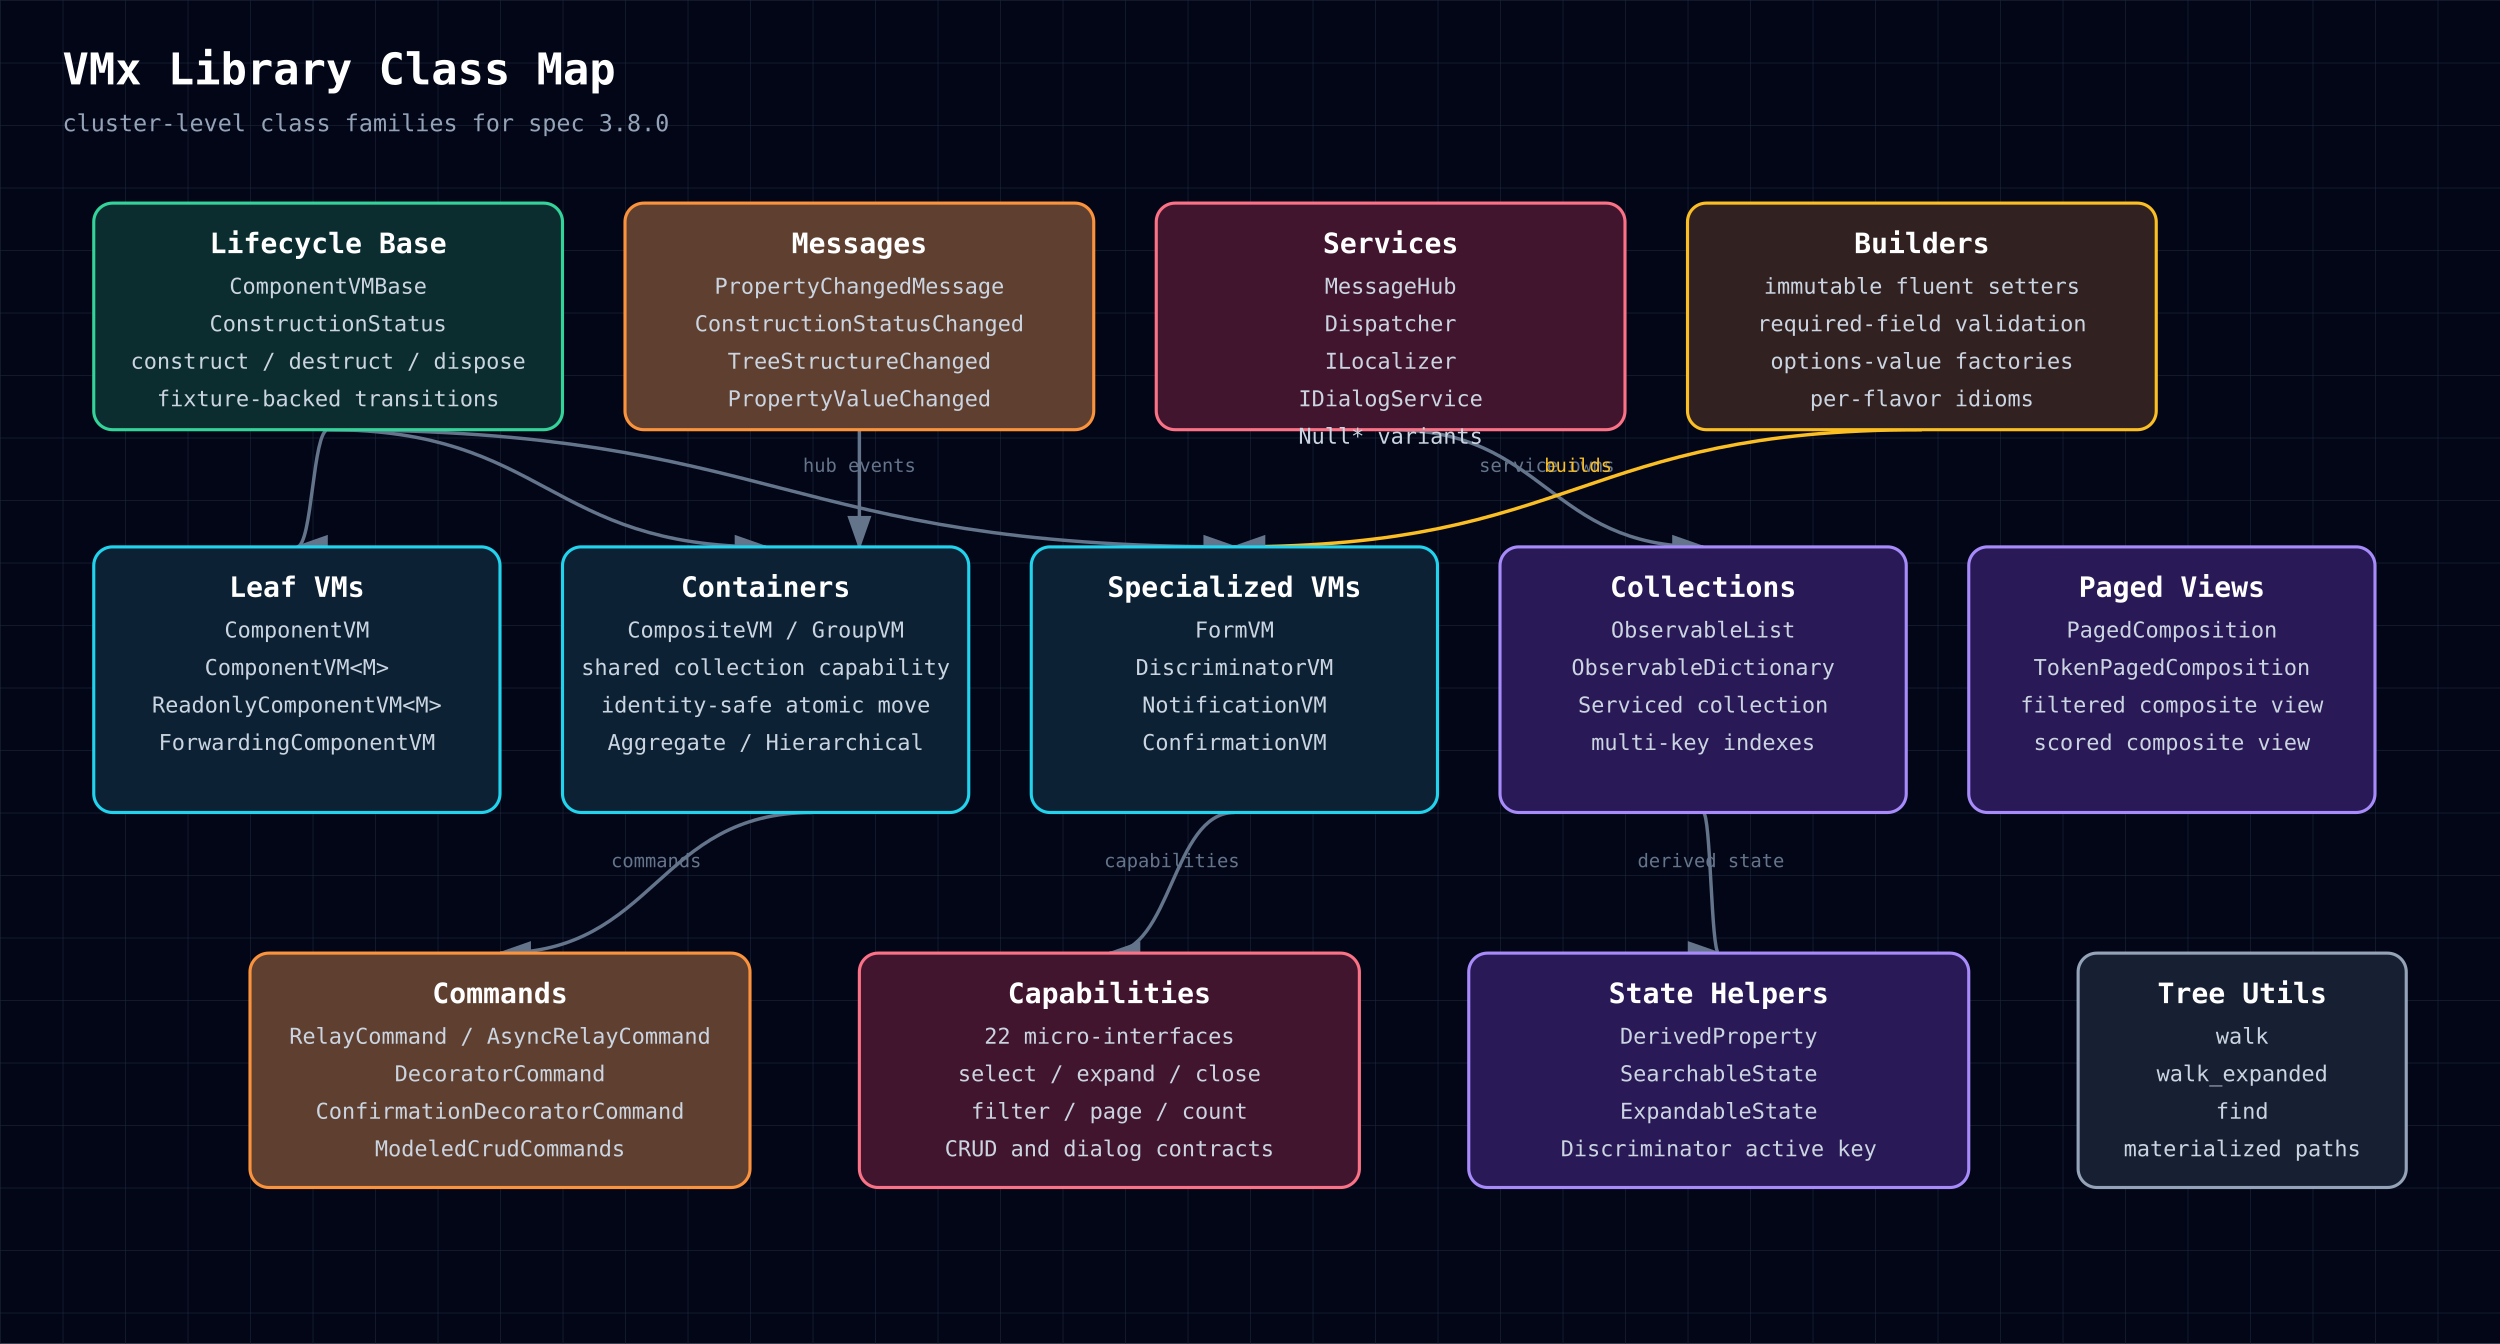
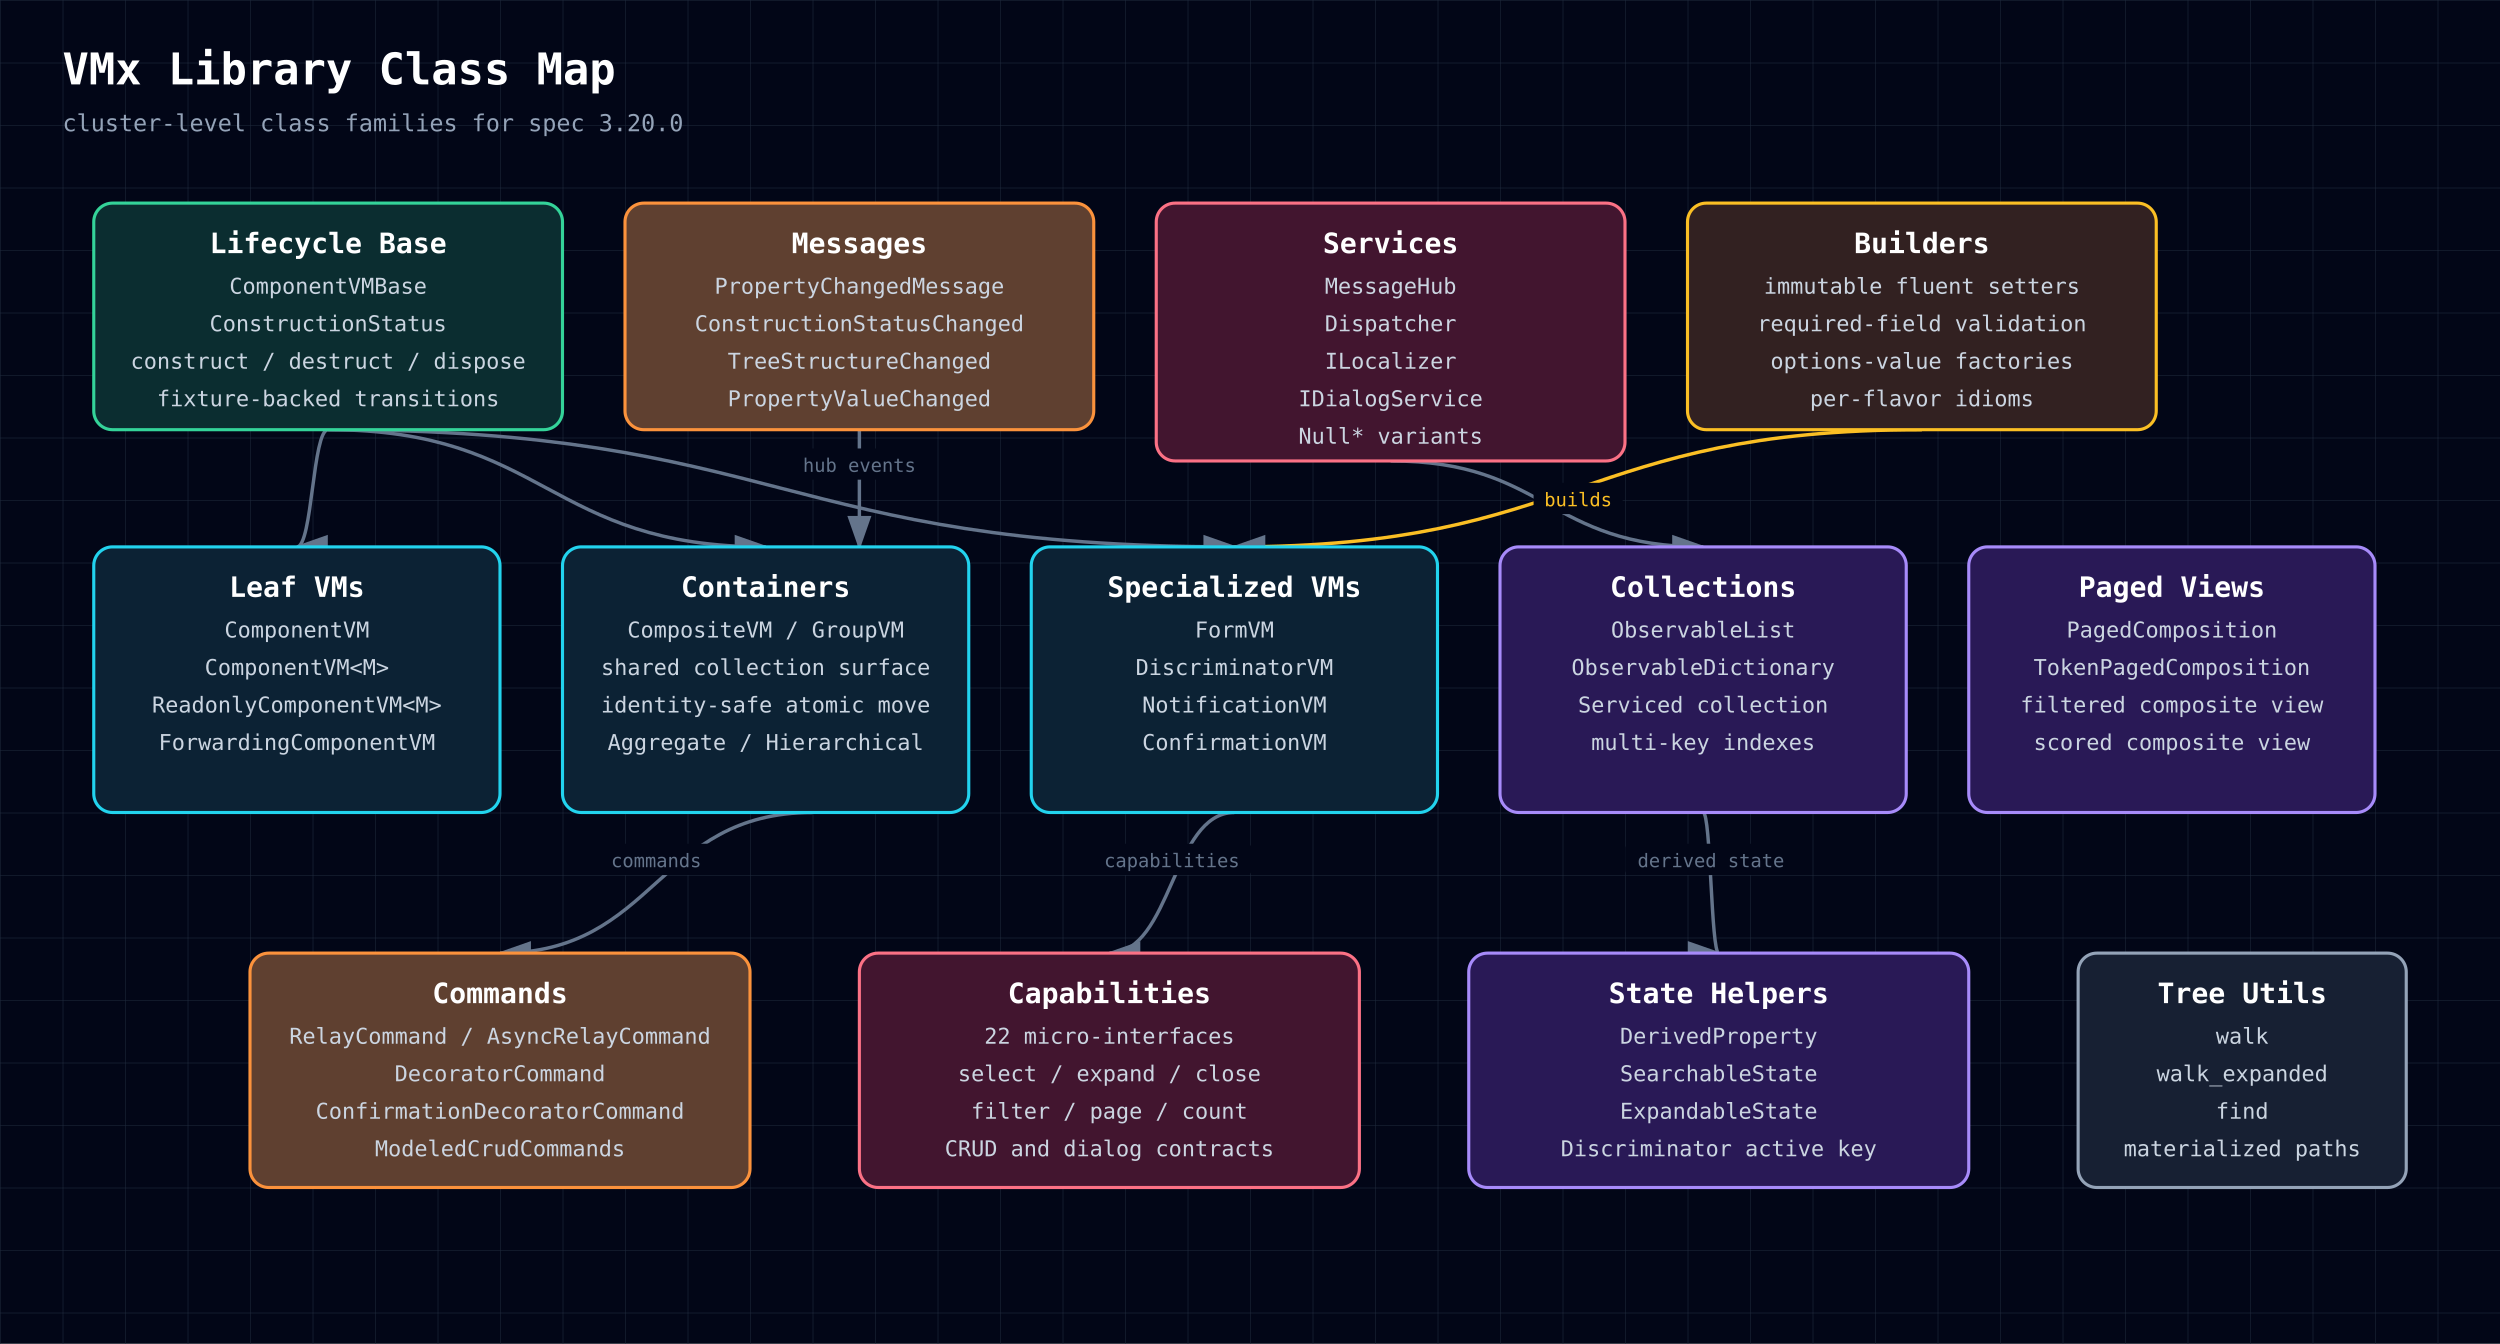
<svg xmlns="http://www.w3.org/2000/svg" width="1600" height="860" viewBox="0 0 1600 860" style="font-family: 'JetBrains Mono', ui-monospace, SFMono-Regular, Menlo, Monaco, Consolas, monospace;">
  <defs>
    <style>text { font-family: 'JetBrains Mono', ui-monospace, SFMono-Regular, Menlo, Monaco, Consolas, monospace; }</style>
    <pattern id="grid" width="40" height="40" patternUnits="userSpaceOnUse">
      <path d="M 40 0 L 0 0 0 40" fill="none" stroke="#1e293b" stroke-width="0.7" />
    </pattern>
    <marker id="arrowhead" markerWidth="10" markerHeight="7" refX="9" refY="3.5" orient="auto">
      <polygon points="0 0, 10 3.5, 0 7" fill="#64748b" />
    </marker>
  </defs>
  <rect width="100%" height="100%" fill="#020617" />
  <rect width="100%" height="100%" fill="url(#grid)" />
  <text x="40" y="54" fill="white" font-size="28" font-weight="700" text-anchor="start">VMx Library Class Map</text>
-   <text x="40" y="84" fill="#94a3b8" font-size="15" font-weight="400" text-anchor="start">cluster-level class families for spec 3.8.0</text>
+   <text x="40" y="84" fill="#94a3b8" font-size="15" font-weight="400" text-anchor="start">cluster-level class families for spec 3.20.0</text>
  <path d="M210,275 C200,275 200,350 190,350" fill="none" stroke="#64748b" stroke-width="2.2" marker-end="url(#arrowhead)" />
  <path d="M210,275 C350,275 350,350 490,350" fill="none" stroke="#64748b" stroke-width="2.2" marker-end="url(#arrowhead)" />
  <path d="M210,275 C500,275 500,350 790,350" fill="none" stroke="#64748b" stroke-width="2.2" marker-end="url(#arrowhead)" />
  <path d="M550,275 C550,275 550,350 550,350" fill="none" stroke="#64748b" stroke-width="2.2" marker-end="url(#arrowhead)" />
+   <rect x="506.5" y="287" width="87.0" height="20" rx="3" fill="#020617" />
  <text x="550" y="302" fill="#64748b" font-size="12" font-weight="400" text-anchor="middle">hub events</text>
-   <path d="M890,275 C990,275 990,350 1090,350" fill="none" stroke="#64748b" stroke-width="2.2" marker-end="url(#arrowhead)" />
-   <text x="990" y="302" fill="#64748b" font-size="12" font-weight="400" text-anchor="middle">service owns</text>
+   <path d="M890,295 C990,295 990,350 1090,350" fill="none" stroke="#64748b" stroke-width="2.2" marker-end="url(#arrowhead)" />
  <path d="M1230,275 C1010,275 1010,350 790,350" fill="none" stroke="#fbbf24" stroke-width="2.2" marker-end="url(#arrowhead)" />
-   <text x="1010" y="302" fill="#fbbf24" font-size="12" font-weight="400" text-anchor="middle">builds</text>
+   <rect x="981.5" y="309" width="57.0" height="20" rx="3" fill="#020617" />
+   <text x="1010" y="324" fill="#fbbf24" font-size="12" font-weight="400" text-anchor="middle">builds</text>
  <path d="M520,520 C420,520 420,610 320,610" fill="none" stroke="#64748b" stroke-width="2.2" marker-end="url(#arrowhead)" />
+   <rect x="384.0" y="540" width="72.0" height="20" rx="3" fill="#020617" />
  <text x="420" y="555" fill="#64748b" font-size="12" font-weight="400" text-anchor="middle">commands</text>
  <path d="M790,520 C750,520 750,610 710,610" fill="none" stroke="#64748b" stroke-width="2.2" marker-end="url(#arrowhead)" />
+   <rect x="699.0" y="540" width="102.0" height="20" rx="3" fill="#020617" />
  <text x="750" y="555" fill="#64748b" font-size="12" font-weight="400" text-anchor="middle">capabilities</text>
  <path d="M1090,520 C1095,520 1095,610 1100,610" fill="none" stroke="#64748b" stroke-width="2.2" marker-end="url(#arrowhead)" />
+   <rect x="1040.2" y="540" width="109.5" height="20" rx="3" fill="#020617" />
  <text x="1095" y="555" fill="#64748b" font-size="12" font-weight="400" text-anchor="middle">derived state</text>
  <rect x="60" y="130" width="300" height="145" rx="12" fill="#0f172a" />
  <rect x="60" y="130" width="300" height="145" rx="12" fill="rgba(6, 78, 59, 0.42)" stroke="#34d399" stroke-width="2" />
  <text x="210" y="162" fill="white" font-size="18" font-weight="700" text-anchor="middle">Lifecycle Base</text>
  <text x="210" y="188" fill="#cbd5e1" font-size="14" font-weight="400" text-anchor="middle">ComponentVMBase</text>
  <text x="210" y="212" fill="#cbd5e1" font-size="14" font-weight="400" text-anchor="middle">ConstructionStatus</text>
  <text x="210" y="236" fill="#cbd5e1" font-size="14" font-weight="400" text-anchor="middle">construct / destruct / dispose</text>
  <text x="210" y="260" fill="#cbd5e1" font-size="14" font-weight="400" text-anchor="middle">fixture-backed transitions</text>
  <rect x="400" y="130" width="300" height="145" rx="12" fill="#0f172a" />
  <rect x="400" y="130" width="300" height="145" rx="12" fill="rgba(251, 146, 60, 0.34)" stroke="#fb923c" stroke-width="2" />
  <text x="550" y="162" fill="white" font-size="18" font-weight="700" text-anchor="middle">Messages</text>
  <text x="550" y="188" fill="#cbd5e1" font-size="14" font-weight="400" text-anchor="middle">PropertyChangedMessage</text>
  <text x="550" y="212" fill="#cbd5e1" font-size="14" font-weight="400" text-anchor="middle">ConstructionStatusChanged</text>
  <text x="550" y="236" fill="#cbd5e1" font-size="14" font-weight="400" text-anchor="middle">TreeStructureChanged</text>
  <text x="550" y="260" fill="#cbd5e1" font-size="14" font-weight="400" text-anchor="middle">PropertyValueChanged</text>
-   <rect x="740" y="130" width="300" height="145" rx="12" fill="#0f172a" />
-   <rect x="740" y="130" width="300" height="145" rx="12" fill="rgba(136, 19, 55, 0.42)" stroke="#fb7185" stroke-width="2" />
+   <rect x="740" y="130" width="300" height="165" rx="12" fill="#0f172a" />
+   <rect x="740" y="130" width="300" height="165" rx="12" fill="rgba(136, 19, 55, 0.42)" stroke="#fb7185" stroke-width="2" />
  <text x="890" y="162" fill="white" font-size="18" font-weight="700" text-anchor="middle">Services</text>
  <text x="890" y="188" fill="#cbd5e1" font-size="14" font-weight="400" text-anchor="middle">MessageHub</text>
  <text x="890" y="212" fill="#cbd5e1" font-size="14" font-weight="400" text-anchor="middle">Dispatcher</text>
  <text x="890" y="236" fill="#cbd5e1" font-size="14" font-weight="400" text-anchor="middle">ILocalizer</text>
  <text x="890" y="260" fill="#cbd5e1" font-size="14" font-weight="400" text-anchor="middle">IDialogService</text>
  <text x="890" y="284" fill="#cbd5e1" font-size="14" font-weight="400" text-anchor="middle">Null* variants</text>
  <rect x="1080" y="130" width="300" height="145" rx="12" fill="#0f172a" />
  <rect x="1080" y="130" width="300" height="145" rx="12" fill="rgba(120, 53, 15, 0.34)" stroke="#fbbf24" stroke-width="2" />
  <text x="1230" y="162" fill="white" font-size="18" font-weight="700" text-anchor="middle">Builders</text>
  <text x="1230" y="188" fill="#cbd5e1" font-size="14" font-weight="400" text-anchor="middle">immutable fluent setters</text>
  <text x="1230" y="212" fill="#cbd5e1" font-size="14" font-weight="400" text-anchor="middle">required-field validation</text>
  <text x="1230" y="236" fill="#cbd5e1" font-size="14" font-weight="400" text-anchor="middle">options-value factories</text>
  <text x="1230" y="260" fill="#cbd5e1" font-size="14" font-weight="400" text-anchor="middle">per-flavor idioms</text>
  <rect x="60" y="350" width="260" height="170" rx="12" fill="#0f172a" />
  <rect x="60" y="350" width="260" height="170" rx="12" fill="rgba(8, 51, 68, 0.42)" stroke="#22d3ee" stroke-width="2" />
  <text x="190" y="382" fill="white" font-size="18" font-weight="700" text-anchor="middle">Leaf VMs</text>
  <text x="190" y="408" fill="#cbd5e1" font-size="14" font-weight="400" text-anchor="middle">ComponentVM</text>
  <text x="190" y="432" fill="#cbd5e1" font-size="14" font-weight="400" text-anchor="middle">ComponentVM&lt;M&gt;</text>
  <text x="190" y="456" fill="#cbd5e1" font-size="14" font-weight="400" text-anchor="middle">ReadonlyComponentVM&lt;M&gt;</text>
  <text x="190" y="480" fill="#cbd5e1" font-size="14" font-weight="400" text-anchor="middle">ForwardingComponentVM</text>
  <rect x="360" y="350" width="260" height="170" rx="12" fill="#0f172a" />
  <rect x="360" y="350" width="260" height="170" rx="12" fill="rgba(8, 51, 68, 0.42)" stroke="#22d3ee" stroke-width="2" />
  <text x="490" y="382" fill="white" font-size="18" font-weight="700" text-anchor="middle">Containers</text>
  <text x="490" y="408" fill="#cbd5e1" font-size="14" font-weight="400" text-anchor="middle">CompositeVM / GroupVM</text>
-   <text x="490" y="432" fill="#cbd5e1" font-size="14" font-weight="400" text-anchor="middle">shared collection capability</text>
+   <text x="490" y="432" fill="#cbd5e1" font-size="14" font-weight="400" text-anchor="middle">shared collection surface</text>
  <text x="490" y="456" fill="#cbd5e1" font-size="14" font-weight="400" text-anchor="middle">identity-safe atomic move</text>
  <text x="490" y="480" fill="#cbd5e1" font-size="14" font-weight="400" text-anchor="middle">Aggregate / Hierarchical</text>
  <rect x="660" y="350" width="260" height="170" rx="12" fill="#0f172a" />
  <rect x="660" y="350" width="260" height="170" rx="12" fill="rgba(8, 51, 68, 0.42)" stroke="#22d3ee" stroke-width="2" />
  <text x="790" y="382" fill="white" font-size="18" font-weight="700" text-anchor="middle">Specialized VMs</text>
  <text x="790" y="408" fill="#cbd5e1" font-size="14" font-weight="400" text-anchor="middle">FormVM</text>
  <text x="790" y="432" fill="#cbd5e1" font-size="14" font-weight="400" text-anchor="middle">DiscriminatorVM</text>
  <text x="790" y="456" fill="#cbd5e1" font-size="14" font-weight="400" text-anchor="middle">NotificationVM</text>
  <text x="790" y="480" fill="#cbd5e1" font-size="14" font-weight="400" text-anchor="middle">ConfirmationVM</text>
  <rect x="960" y="350" width="260" height="170" rx="12" fill="#0f172a" />
  <rect x="960" y="350" width="260" height="170" rx="12" fill="rgba(76, 29, 149, 0.42)" stroke="#a78bfa" stroke-width="2" />
  <text x="1090" y="382" fill="white" font-size="18" font-weight="700" text-anchor="middle">Collections</text>
  <text x="1090" y="408" fill="#cbd5e1" font-size="14" font-weight="400" text-anchor="middle">ObservableList</text>
  <text x="1090" y="432" fill="#cbd5e1" font-size="14" font-weight="400" text-anchor="middle">ObservableDictionary</text>
  <text x="1090" y="456" fill="#cbd5e1" font-size="14" font-weight="400" text-anchor="middle">Serviced collection</text>
  <text x="1090" y="480" fill="#cbd5e1" font-size="14" font-weight="400" text-anchor="middle">multi-key indexes</text>
  <rect x="1260" y="350" width="260" height="170" rx="12" fill="#0f172a" />
  <rect x="1260" y="350" width="260" height="170" rx="12" fill="rgba(76, 29, 149, 0.42)" stroke="#a78bfa" stroke-width="2" />
  <text x="1390" y="382" fill="white" font-size="18" font-weight="700" text-anchor="middle">Paged Views</text>
  <text x="1390" y="408" fill="#cbd5e1" font-size="14" font-weight="400" text-anchor="middle">PagedComposition</text>
  <text x="1390" y="432" fill="#cbd5e1" font-size="14" font-weight="400" text-anchor="middle">TokenPagedComposition</text>
  <text x="1390" y="456" fill="#cbd5e1" font-size="14" font-weight="400" text-anchor="middle">filtered composite view</text>
  <text x="1390" y="480" fill="#cbd5e1" font-size="14" font-weight="400" text-anchor="middle">scored composite view</text>
  <rect x="160" y="610" width="320" height="150" rx="12" fill="#0f172a" />
  <rect x="160" y="610" width="320" height="150" rx="12" fill="rgba(251, 146, 60, 0.34)" stroke="#fb923c" stroke-width="2" />
  <text x="320" y="642" fill="white" font-size="18" font-weight="700" text-anchor="middle">Commands</text>
  <text x="320" y="668" fill="#cbd5e1" font-size="14" font-weight="400" text-anchor="middle">RelayCommand / AsyncRelayCommand</text>
  <text x="320" y="692" fill="#cbd5e1" font-size="14" font-weight="400" text-anchor="middle">DecoratorCommand</text>
  <text x="320" y="716" fill="#cbd5e1" font-size="14" font-weight="400" text-anchor="middle">ConfirmationDecoratorCommand</text>
  <text x="320" y="740" fill="#cbd5e1" font-size="14" font-weight="400" text-anchor="middle">ModeledCrudCommands</text>
  <rect x="550" y="610" width="320" height="150" rx="12" fill="#0f172a" />
  <rect x="550" y="610" width="320" height="150" rx="12" fill="rgba(136, 19, 55, 0.42)" stroke="#fb7185" stroke-width="2" />
  <text x="710" y="642" fill="white" font-size="18" font-weight="700" text-anchor="middle">Capabilities</text>
  <text x="710" y="668" fill="#cbd5e1" font-size="14" font-weight="400" text-anchor="middle">22 micro-interfaces</text>
  <text x="710" y="692" fill="#cbd5e1" font-size="14" font-weight="400" text-anchor="middle">select / expand / close</text>
  <text x="710" y="716" fill="#cbd5e1" font-size="14" font-weight="400" text-anchor="middle">filter / page / count</text>
  <text x="710" y="740" fill="#cbd5e1" font-size="14" font-weight="400" text-anchor="middle">CRUD and dialog contracts</text>
  <rect x="940" y="610" width="320" height="150" rx="12" fill="#0f172a" />
  <rect x="940" y="610" width="320" height="150" rx="12" fill="rgba(76, 29, 149, 0.42)" stroke="#a78bfa" stroke-width="2" />
  <text x="1100" y="642" fill="white" font-size="18" font-weight="700" text-anchor="middle">State Helpers</text>
  <text x="1100" y="668" fill="#cbd5e1" font-size="14" font-weight="400" text-anchor="middle">DerivedProperty</text>
  <text x="1100" y="692" fill="#cbd5e1" font-size="14" font-weight="400" text-anchor="middle">SearchableState</text>
  <text x="1100" y="716" fill="#cbd5e1" font-size="14" font-weight="400" text-anchor="middle">ExpandableState</text>
  <text x="1100" y="740" fill="#cbd5e1" font-size="14" font-weight="400" text-anchor="middle">Discriminator active key</text>
  <rect x="1330" y="610" width="210" height="150" rx="12" fill="#0f172a" />
  <rect x="1330" y="610" width="210" height="150" rx="12" fill="rgba(30, 41, 59, 0.55)" stroke="#94a3b8" stroke-width="2" />
  <text x="1435" y="642" fill="white" font-size="18" font-weight="700" text-anchor="middle">Tree Utils</text>
  <text x="1435" y="668" fill="#cbd5e1" font-size="14" font-weight="400" text-anchor="middle">walk</text>
  <text x="1435" y="692" fill="#cbd5e1" font-size="14" font-weight="400" text-anchor="middle">walk_expanded</text>
  <text x="1435" y="716" fill="#cbd5e1" font-size="14" font-weight="400" text-anchor="middle">find</text>
  <text x="1435" y="740" fill="#cbd5e1" font-size="14" font-weight="400" text-anchor="middle">materialized paths</text>
</svg>
